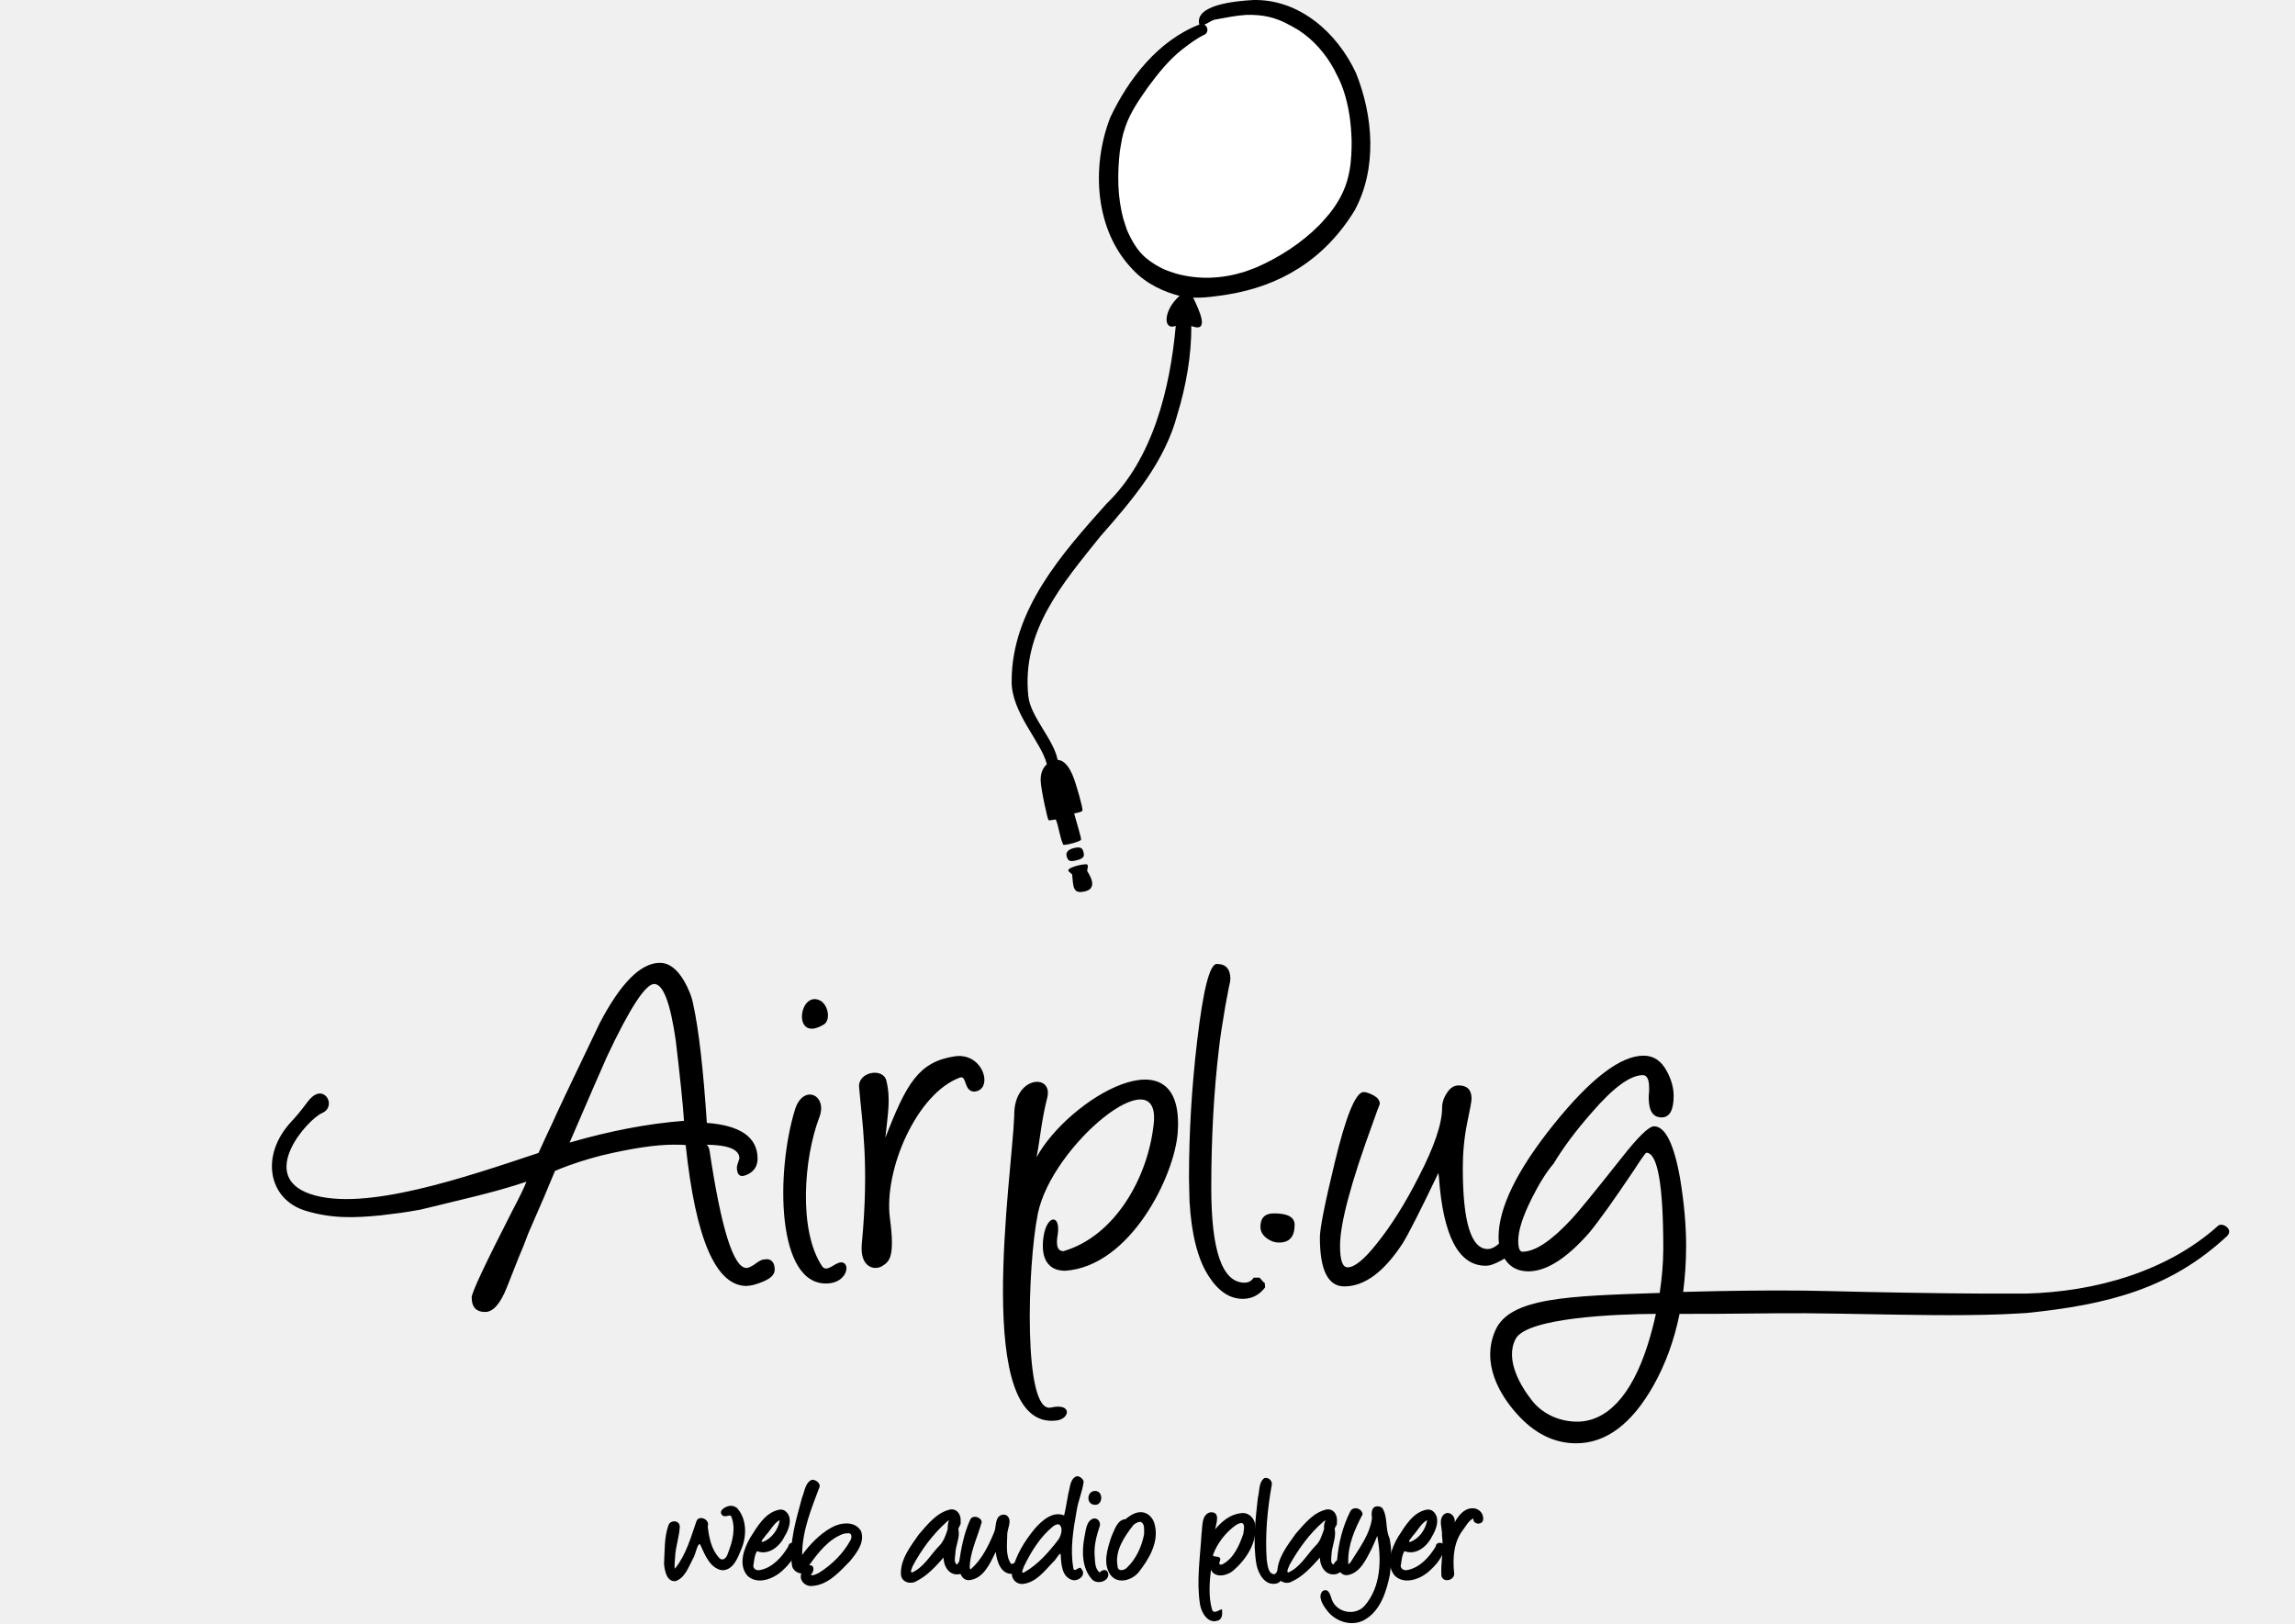
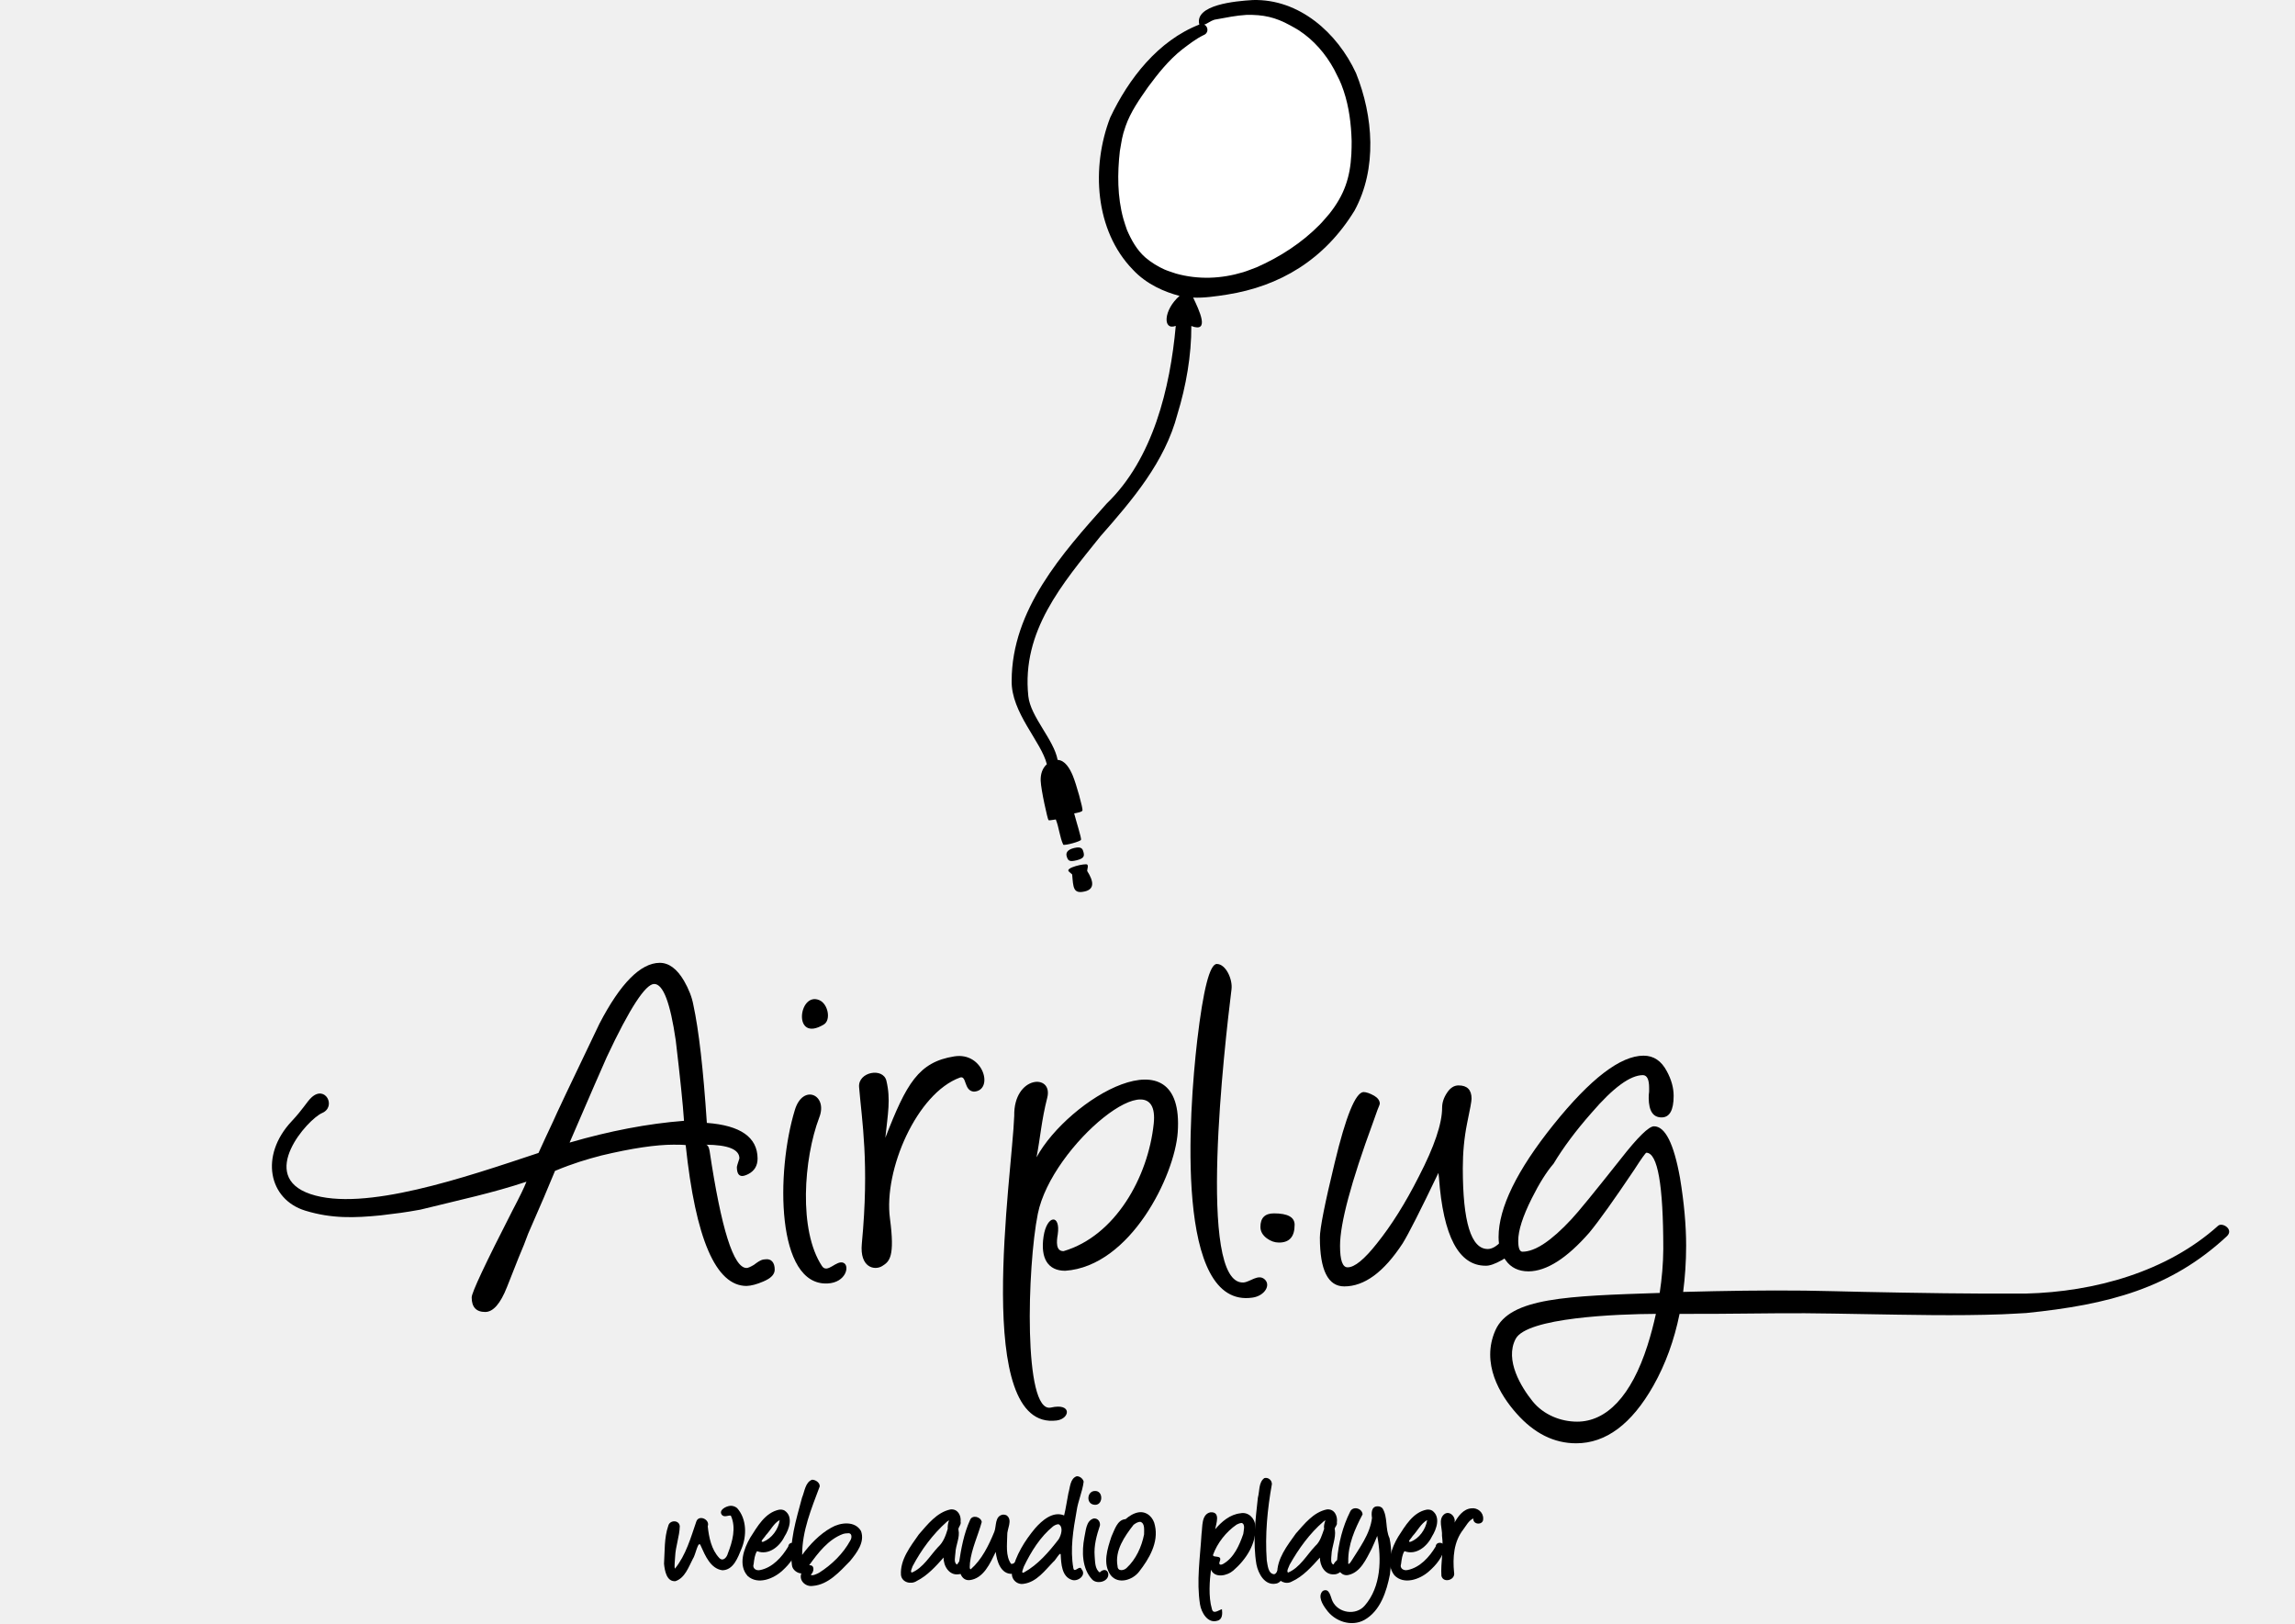
<svg xmlns="http://www.w3.org/2000/svg" xmlns:xlink="http://www.w3.org/1999/xlink" width="1414" height="1000" id="svg2" version="1.1">
  <defs id="defs4">
    <linearGradient id="linearGradient6790">
      <stop style="stop-color:#000000;stop-opacity:1;" offset="0" id="stop6792" />
      <stop id="stop6798" offset="0.5" style="stop-color:#000000;stop-opacity:0;" />
      <stop style="stop-color:#000000;stop-opacity:1;" offset="1" id="stop6794" />
    </linearGradient>
    <linearGradient id="linearGradient6771">
      <stop style="stop-color:#000000;stop-opacity:0;" offset="0" id="stop6773" />
      <stop style="stop-color:#000000;stop-opacity:1;" offset="1" id="stop6775" />
    </linearGradient>
    <linearGradient id="linearGradient6432">
      <stop style="stop-color:#cee3ea;stop-opacity:1;" offset="0" id="stop6434" />
      <stop style="stop-color:#ffffff;stop-opacity:1;" offset="1" id="stop6436" />
    </linearGradient>
    <radialGradient xlink:href="#linearGradient6771" id="radialGradient6777" cx="961" cy="296.5" fx="961" fy="296.5" r="961" gradientTransform="matrix(1,0,0,0.6170655,2,413.0401)" gradientUnits="userSpaceOnUse" />
  </defs>
  <g id="layer1" transform="translate(831.0945,-154.9355)">
    <g id="g6552" transform="matrix(5.655109,0,0,5.655109,3811.977,-5310.254)">
      <path id="path4198" d="m -749.168,1071.312 c -2.08,0.019 -4.274,2.225 -6.566,6.635 -3.139,6.529 -4.814,10.086 -5.046,10.644 -0.616,1.31 -1.147,2.451 -1.59,3.433 -8.027,2.67 -19.023,6.447 -24.846,4.48 -5.823,-1.967 -0.312,-8.148 1.273,-8.83 1.585,-0.683 0.339,-3.1 -1.17,-1.686 -0.513,0.481 -0.875,1.222 -2.154,2.587 -3.511,3.748 -2.508,8.518 1.494,9.739 2.882,0.879 5.343,0.796 8.239,0.507 1.928,-0.237 2.37,-0.273 4.308,-0.622 4.328,-1.071 7.874,-1.815 11.543,-3.041 -0.254,0.652 -0.75,1.664 -1.521,3.133 -2.966,5.797 -4.447,8.949 -4.447,9.469 0,1.059 0.492,1.59 1.475,1.59 0.867,0 1.66,-0.908 2.373,-2.719 0.443,-1.136 0.863,-2.201 1.267,-3.203 0.424,-0.982 0.767,-1.852 1.037,-2.604 1.326,-3.021 2.287,-5.266 2.926,-6.843 1.919,-0.807 3.48,-1.268 5.069,-1.682 3.313,-0.79 5.93,-1.175 7.856,-1.175 0.635,0 1.082,0.01 1.313,0.047 1.078,10.226 3.284,15.344 6.635,15.344 0.501,-0.019 1.107,-0.176 1.82,-0.484 0.828,-0.347 1.244,-0.77 1.244,-1.29 0,-0.385 -0.084,-0.687 -0.276,-0.899 -0.173,-0.191 -0.429,-0.27 -0.737,-0.23 -0.192,0.019 -0.315,0.029 -0.392,0.069 -0.212,0.077 -0.506,0.26 -0.852,0.53 -0.385,0.231 -0.653,0.346 -0.806,0.346 -1.425,0 -2.761,-4.251 -4.032,-12.764 -0.077,-0.443 -0.222,-0.668 -0.415,-0.668 2.446,0.019 3.663,0.515 3.663,1.497 -0.193,0.578 -0.277,0.882 -0.276,0.922 -6e-5,0.655 0.191,0.991 0.576,0.991 0.173,0 0.398,-0.073 0.668,-0.207 0.674,-0.347 1.014,-0.915 1.014,-1.705 -0.019,-2.311 -1.87,-3.601 -5.529,-3.871 -0.385,-5.835 -0.877,-10.125 -1.474,-12.879 -0.154,-0.828 -0.494,-1.698 -1.014,-2.603 -0.77,-1.31 -1.648,-1.958 -2.65,-1.958 z m -0.599,2.304 c 0.982,1e-4 1.753,2.049 2.35,6.152 0.481,4.064 0.783,6.983 0.899,8.755 -3.948,0.308 -8.092,1.102 -12.464,2.373 2.215,-5.123 3.554,-8.233 4.055,-9.331 2.484,-5.296 4.217,-7.949 5.161,-7.949 z" style="font-size:12px;font-style:normal;font-variant:normal;font-weight:normal;font-stretch:normal;line-height:125%;letter-spacing:0px;word-spacing:0px;fill:#000000;fill-opacity:1;stroke:none;font-family:Angelina;-inkscape-font-specification:Angelina" />
      <path style="font-size:12px;font-style:normal;font-variant:normal;font-weight:normal;font-stretch:normal;line-height:125%;letter-spacing:0px;word-spacing:0px;fill:#000000;fill-opacity:1;stroke:none;font-family:Angelina;-inkscape-font-specification:Angelina" d="m -734.439,1087.335 c 0.889,-2.903 3.634,-1.636 2.654,0.832 -1.695,4.473 -2.272,12.316 0.302,16.183 0.587,0.882 1.58,-0.716 2.354,-0.348 0.693,0.329 0.253,2.147 -1.747,2.243 -5.613,0.269 -5.637,-12.142 -3.563,-18.909 z m 2.646,-11.966 c 0.976,0.401 1.312,2.172 0.514,2.657 -3.424,2.081 -2.775,-3.587 -0.514,-2.657 z" id="path4200" />
      <path d="m -727.443,1084.855 c -0.135,-1.672 2.623,-2.173 2.976,-0.693 0.484,2.033 0.156,3.571 -0.115,6.211 2.292,-5.912 3.618,-8.252 7.511,-8.869 3.214,-0.509 4.34,3.725 2.138,3.842 -1.13,-0.088 -0.761,-1.81 -1.526,-1.532 -4.688,1.708 -8.325,10.053 -7.622,15.345 0.557,4.201 -0.05,4.694 -0.844,5.188 -0.832,0.517 -2.467,0.17 -2.22,-2.43 0.837,-8.806 -0.008,-13.49 -0.297,-17.063 z" style="font-size:12px;font-style:normal;font-variant:normal;font-weight:normal;font-stretch:normal;line-height:125%;letter-spacing:0px;word-spacing:0px;fill:#000000;fill-opacity:1;stroke:none;font-family:Angelina;-inkscape-font-specification:Angelina" id="path4202" />
      <path d="m -710.54,1087.982 c -0.079,-4.405 4.279,-4.648 3.596,-1.968 -0.634,2.486 -0.743,4.304 -1.166,6.482 3.436,-6.325 16.162,-13.951 15.383,-2.72 -0.326,4.694 -5.124,14.591 -12.258,15.085 -1.887,0 -2.716,-1.355 -2.36,-3.731 0.359,-2.396 1.875,-2.472 1.546,-0.227 -0.136,0.768 -0.227,1.838 0.636,1.82 5.624,-1.658 9.209,-8.035 9.822,-13.896 0.771,-7.369 -11.118,2.328 -12.63,9.832 -1.151,5.711 -1.6,21.715 1.409,21.108 2.361,-0.544 2.1,1.214 0.661,1.402 -9.238,1.211 -4.853,-26.859 -4.639,-33.187 z" style="font-size:12px;font-style:normal;font-variant:normal;font-weight:normal;font-stretch:normal;line-height:125%;letter-spacing:0px;word-spacing:0px;fill:#000000;fill-opacity:1;stroke:none;font-family:Angelina;-inkscape-font-specification:Angelina" id="path4204" />
-       <path d="m -691.499,1094.691 c 0,-4.911 0.298,-9.89 0.896,-14.936 0.655,-5.566 1.367,-8.339 2.138,-8.32 0.982,0 1.473,0.549 1.473,1.647 0,0.154 -0.058,0.472 -0.174,0.953 l -0.376,1.993 c -0.347,2.003 -0.578,3.544 -0.693,4.622 -0.558,4.661 -0.838,9.726 -0.838,15.195 0,6.856 1.204,10.294 3.611,10.313 0.443,0 0.78,-0.183 1.011,-0.549 l 0.635,0 0.491,0.549 0,-0.057 0.058,0.057 c 0.039,0.115 0.058,0.289 0.058,0.52 -0.636,0.828 -1.444,1.242 -2.427,1.242 -1.425,0 -2.667,-0.828 -3.727,-2.484 -1.175,-1.81 -1.868,-4.526 -2.08,-8.147 0,-0.231 -0.01,-0.645 -0.029,-1.242 -0.02,-0.597 -0.029,-1.05 -0.029,-1.358" style="font-size:12px;font-style:normal;font-variant:normal;font-weight:normal;font-stretch:normal;line-height:125%;letter-spacing:0px;word-spacing:0px;fill:#000000;fill-opacity:1;stroke:none;font-family:Angelina;-inkscape-font-specification:Angelina" id="path4206" />
+       <path d="m -690.603,1079.756 c 0.657,-5.566 1.367,-8.328 2.138,-8.32 0.982,0.011 1.733,1.665 1.598,2.755 -0.737,5.962 -3.798,32.206 1.295,31.947 0.708,-0.036 1.615,-0.973 2.315,-0.343 0.7,0.63 4.7e-4,1.79 -1.3,1.987 -8.516,1.293 -6.957,-20.131 -6.046,-28.026 z" style="font-size:12px;font-style:normal;font-variant:normal;font-weight:normal;font-stretch:normal;line-height:125%;letter-spacing:0px;word-spacing:0px;fill:#000000;fill-opacity:1;stroke:none;font-family:Angelina;-inkscape-font-specification:Angelina" id="path4206" />
      <path d="m -683.717,1100.081 c 0,-0.982 0.491,-1.473 1.473,-1.473 1.502,0 2.253,0.414 2.253,1.242 0,1.31 -0.578,1.955 -1.733,1.936 -0.443,0 -0.876,-0.154 -1.3,-0.462 -0.462,-0.347 -0.693,-0.761 -0.693,-1.242" style="font-size:12px;font-style:normal;font-variant:normal;font-weight:normal;font-stretch:normal;line-height:125%;letter-spacing:0px;word-spacing:0px;fill:#000000;fill-opacity:1;stroke:none;font-family:Angelina;-inkscape-font-specification:Angelina" id="path4208" />
      <path d="m -677.24,1101.249 c 0,-1.002 0.539,-3.727 1.618,-8.175 1.213,-5.046 2.253,-7.607 3.12,-7.684 0.308,0 0.703,0.135 1.184,0.404 0.385,0.231 0.587,0.51 0.607,0.838 -4e-5,0.077 -0.087,0.318 -0.26,0.722 l -0.462,1.3 c -2.407,6.548 -3.611,11.045 -3.611,13.491 0,1.579 0.279,2.359 0.838,2.34 0.751,0 1.81,-0.867 3.178,-2.6 1.579,-1.964 3.101,-4.391 4.564,-7.28 1.695,-3.274 2.542,-5.778 2.542,-7.511 0,-0.558 0.183,-1.107 0.549,-1.647 0.347,-0.52 0.761,-0.78 1.242,-0.78 0.944,0 1.416,0.481 1.416,1.444 0,0.27 -0.164,1.175 -0.491,2.716 -0.308,1.541 -0.462,3.159 -0.462,4.853 0,5.874 0.905,8.811 2.716,8.811 0.443,0 0.915,-0.26 1.415,-0.78 0.231,-0.192 0.549,-0.443 0.953,-0.751 0.443,0.347 0.664,0.635 0.664,0.867 0,0.674 -0.482,1.29 -1.444,1.849 -0.79,0.443 -1.396,0.655 -1.82,0.635 -2.927,0 -4.622,-3.207 -5.084,-9.62 l -0.058,-0.491 c -1.964,4.102 -3.264,6.664 -3.9,7.684 -2.041,3.12 -4.16,4.68 -6.355,4.68 -1.772,0 -2.658,-1.772 -2.658,-5.316" style="font-size:12px;font-style:normal;font-variant:normal;font-weight:normal;font-stretch:normal;line-height:125%;letter-spacing:0px;word-spacing:0px;fill:#000000;fill-opacity:1;stroke:none;font-family:Angelina;-inkscape-font-specification:Angelina" id="path4210" />
      <path id="path4212" d="m -641.966,1081.426 c -2.523,0 -5.79,2.503 -9.815,7.511 -3.987,4.969 -5.99,9.06 -5.99,12.257 0,1.021 0.263,1.861 0.783,2.534 0.559,0.789 1.39,1.198 2.488,1.198 1.964,-0.019 4.166,-1.423 6.612,-4.216 1.098,-1.329 2.731,-3.63 4.907,-6.866 0.79,-1.232 1.236,-1.843 1.313,-1.843 1.233,0.019 1.843,3.511 1.843,10.483 -0.01,1.589 -0.148,3.187 -0.392,4.792 -9.999,0.335 -16.326,0.493 -17.905,4.078 -1.579,3.585 0.492,7.021 2.307,9.054 1.926,2.176 4.09,3.249 6.497,3.249 3.236,0 6.04,-2.087 8.409,-6.267 1.319,-2.337 2.272,-4.947 2.857,-7.833 0.192,7e-4 0.384,-6e-4 0.576,0 4.355,0.02 8.708,-0.083 13.063,-0.069 2.187,0.01 4.15,0.061 6.336,0.092 5.055,0.082 10.106,0.206 15.16,0.023 0.878,-0.032 1.749,-0.095 2.626,-0.138 8.987,-0.909 15.758,-2.69 21.864,-8.363 0.803,-0.746 -0.496,-1.554 -0.951,-1.145 -5.567,5.008 -13.44,7.204 -20.959,7.389 -5.899,0.035 -11.796,-0.065 -17.694,-0.184 -1.668,-0.035 -4.72,-0.12 -6.382,-0.138 -4.37,-0.049 -8.741,0.023 -13.109,0.138 -0.046,0 -0.092,0 -0.138,0 0.204,-1.6 0.323,-3.27 0.323,-5.022 0,-2.253 -0.225,-4.719 -0.668,-7.396 -0.674,-3.756 -1.621,-5.622 -2.834,-5.622 -0.559,0 -1.768,1.179 -3.617,3.548 -2.87,3.621 -4.656,5.815 -5.368,6.566 -2.196,2.369 -3.978,3.548 -5.345,3.548 -0.308,0 -0.461,-0.408 -0.461,-1.198 0,-1.117 0.492,-2.643 1.474,-4.608 0.828,-1.656 1.622,-2.912 2.373,-3.779 1.04,-1.733 2.414,-3.588 4.147,-5.552 2.35,-2.735 4.212,-4.101 5.599,-4.101 0.443,0.02 0.668,0.477 0.668,1.382 l 0,0.415 c -0.038,0.25 -0.046,0.483 -0.046,0.714 0.019,1.406 0.481,2.097 1.405,2.097 0.867,0 1.313,-0.771 1.313,-2.35 0,-0.886 -0.256,-1.786 -0.737,-2.672 -0.597,-1.136 -1.437,-1.705 -2.534,-1.705 z m 1.336,28.131 c -0.252,1.145 -0.552,2.302 -0.922,3.456 -1.753,5.489 -4.454,8.286 -7.66,8.286 -1.772,-10e-5 -3.652,-0.727 -4.861,-2.229 -1.209,-1.502 -3.058,-4.473 -1.838,-6.789 1.22,-2.316 11.007,-2.707 15.281,-2.724 z" style="font-size:12px;font-style:normal;font-variant:normal;font-weight:normal;font-stretch:normal;line-height:125%;letter-spacing:0px;word-spacing:0px;fill:#000000;fill-opacity:1;stroke:none;font-family:Angelina;-inkscape-font-specification:Angelina" />
    </g>
    <path style="fill:#ffffff;fill-opacity:1;stroke:none" d="m -88.366,164.894 -2.931,8.792 -21.002,13.188 -20.026,24.91 -13.188,32.725 0,34.678 6.35,27.352 28.817,22.468 32.236,2.931 39.074,-16.118 L -4.356,287 7.366,253.299 4.436,211.294 -16.567,176.616 -42.942,161.475 -69.805,159.033 z" id="path3934" />
    <path style="fill:#000000;fill-opacity:1;stroke:none" d="m -59.189,154.957 c -10.811,0.651 -36.096,2.919 -32.983,15.11 -25.346,9.893 -43.561,33.298 -54.914,57.331 -11.74,30.371 -9.569,69.473 13.987,93.682 8.474,9.13 19.802,13.831 28.752,16.146 -9.966,8.678 -10.473,21.61 -2.331,18.477 -3.475,38.405 -14.019,81.991 -42.567,109.482 -27.481,30.752 -58.438,65.402 -58.54,109.137 -0.391,19.611 18.347,37.659 21.672,51.46 -2.797,2.459 -3.939,6.177 -3.799,10.188 0.197,5.632 4.319,24 4.835,24.262 0.517,0.262 1.847,-0.065 4.49,-0.432 2.017,5.049 2.381,10.783 4.576,15.542 1.184,0.64 10.645,-1.988 10.965,-3.022 0.32,-1.034 -2.821,-10.808 -4.231,-16.232 2.046,-0.524 4.625,-0.718 5.094,-1.813 0.469,-1.095 -3.836,-16.436 -5.958,-21.499 -1.82,-4.345 -4.731,-9.446 -9.325,-9.67 -2.326,-12.574 -16.721,-26.493 -18.064,-39.287 -4.209,-40.1 20.944,-69.204 44.398,-98.429 19.658,-22.383 39.761,-45.739 47.488,-75.291 5.264,-17.054 8.671,-36.419 8.548,-54.309 11.716,4.52 4.799,-9.802 1.122,-17.528 6.249,0.367 14.326,-0.791 20.809,-1.813 32.518,-5.127 60.057,-21.409 78.658,-51.805 C 17.52,258.818 15.043,226.483 4.359,199.941 -7.088,175.231 -30.542,154.178 -59.189,154.957 z m -3.972,9.152 c 10.308,-0.22 17.876,1.397 27.025,6.476 1.731,0.99 3.599,1.928 5.267,3.022 9.256,6.069 16.471,14.417 21.758,24.09 2.752,5.489 3.891,7.313 5.871,13.21 3.36,10.007 4.613,20.407 4.922,30.911 -0.011,2.719 -0.025,5.401 -0.173,8.116 -0.783,14.615 -4.37,25.071 -13.469,36.609 -1.97,2.23 -3.875,4.61 -5.958,6.735 -11.045,11.268 -24.552,19.988 -38.94,26.334 -2.752,0.979 -5.492,2.177 -8.289,3.022 -13.597,4.107 -27.632,4.67 -41.358,0.863 -2.331,-0.82 -4.815,-1.517 -7.08,-2.504 -3.854,-1.678 -8.638,-4.628 -11.829,-7.425 -5.24,-4.593 -8.569,-10.627 -11.311,-16.923 -0.78,-2.344 -1.588,-4.526 -2.245,-6.907 -3.723,-13.49 -3.717,-27.909 -2.159,-41.703 1.253,-6.941 1.244,-8.784 3.54,-15.369 3.068,-8.8 8.526,-16.507 13.815,-24.09 6.211,-8.38 12.753,-16.629 20.981,-23.14 4.206,-3.176 8.366,-6.477 13.124,-8.807 3.547,-1.33 2.998,-5.346 0.518,-6.562 0.446,-0.115 0.92,-0.211 1.381,-0.518 1.917,-1.07 3.808,-2.425 6.044,-2.677 6.162,-1.123 12.292,-2.396 18.564,-2.763 z" id="path5920" />
    <path style="font-size:40.15px;font-style:normal;font-variant:normal;font-weight:normal;font-stretch:normal;line-height:125%;letter-spacing:0px;word-spacing:0px;fill:#000000;fill-opacity:1;stroke:none;font-family:Garamond Premier Pro;-inkscape-font-specification:Garamond Premier Pro" d="m -170.507,693.683 c 0.68,7.986 0.561,12.132 7.748,10.475 6.01,-1.386 5.692,-6.041 1.497,-12.624 -0.011,-1.347 0.92,-3.006 0.032,-3.943 -0.875,-0.923 -14.137,1.941 -11.262,4.345" id="path4990" />
    <path style="font-size:15.521px;font-style:normal;font-variant:normal;font-weight:bold;font-stretch:normal;line-height:125%;letter-spacing:0px;word-spacing:0px;fill:#000000;fill-opacity:1;stroke:none;font-family:Angelina;-inkscape-font-specification:Angelina" d="m -381.204,1082.674 c -2.533,0.204 -7.453,2.664 -5.068,5.658 1.572,1.612 3.888,0.058 5.454,0.385 3.407,7.293 1.025,16.054 -1.818,23.248 -0.591,2.402 -2.998,5.274 -5.318,2.818 -4.837,-5.166 -6.346,-12.652 -7.09,-19.521 1.554,-4.106 -5.359,-7.343 -6.999,-3.023 -3.45,10.001 -6.402,20.755 -13.226,29.157 -0.518,-1.48 0.083,-5.118 0.136,-7.363 0.238,-6.318 2.716,-12.512 2.863,-18.771 -0.32,-4.042 -6.225,-3.962 -7.09,-0.272 -2.567,7.406 -2.109,15.575 -2.613,23.339 0.383,4.123 1.548,11.264 7.068,10.749 5.839,-1.976 8.074,-8.726 10.685,-13.717 1.667,-2.108 3.347,-12.621 5,-7.813 2.64,5.88 5.972,13.875 13.222,14.826 6.854,-0.113 9.58,-7.989 11.749,-13.249 3.334,-7.964 3.275,-18.384 -2.682,-25.044 -1.185,-0.978 -2.715,-1.545 -4.272,-1.409 z" id="path6661" />
    <path style="font-size:15.521px;font-style:normal;font-variant:normal;font-weight:bold;font-stretch:normal;line-height:125%;letter-spacing:0px;word-spacing:0px;fill:#000000;fill-opacity:1;stroke:none;font-family:Angelina;-inkscape-font-specification:Angelina" d="m -351.001,1085.037 c -8.697,1.768 -13.477,10.406 -17.885,17.294 -3.952,6.823 -7.585,16.876 -1.545,23.589 6.362,5.666 16.071,1.654 21.521,-3.454 4.253,-3.877 8.322,-8.995 9.09,-14.772 -0.682,-2.825 -5.263,-3.22 -5.613,0.058 -3.837,6.46 -9.657,12.972 -17.34,14.499 -2.453,0.581 -4.944,-1.065 -3.977,-3.749 0.296,-2.604 0.743,-6.094 2.113,-7.886 7.064,2.751 13.976,-2.902 16.885,-9.022 2.942,-4.524 5.569,-12.393 0.022,-16.022 -0.994,-0.543 -2.14,-0.678 -3.273,-0.52 z m 0.295,6.409 c -0.743,5.651 -4.86,11.278 -10.158,13.385 -2.736,0.475 1.144,-2.954 1.62,-4.058 2.853,-2.944 4.912,-7.405 8.538,-9.327 z" id="path6663" />
    <path style="font-size:15.521px;font-style:normal;font-variant:normal;font-weight:bold;font-stretch:normal;line-height:125%;letter-spacing:0px;word-spacing:0px;fill:#000000;fill-opacity:1;stroke:none;font-family:Angelina;-inkscape-font-specification:Angelina" d="m -330.73,1066.583 c -4.267,1.557 -4.627,7.389 -6.227,11.068 -3.568,13.511 -8.099,27.505 -6.204,41.61 0.288,2.986 3.518,5.032 5.795,5.045 -1.676,4.433 2.677,8.431 7.045,7.704 9.6,-0.752 16.583,-8.787 22.907,-15.249 4.113,-5.021 9.361,-11.699 6.795,-18.566 -3.733,-6.428 -12.684,-5.309 -18.226,-2.114 -7.24,3.977 -13.422,10.536 -18.021,16.84 -0.084,-14.75 5.749,-28.638 10.817,-42.201 0.128,-2.378 -2.574,-4.099 -4.681,-4.136 z m 21.726,33.02 c 2.914,-0.6 2.949,2.639 1.818,4.409 -4.437,8.166 -11.51,15.021 -19.294,19.93 -1.313,0.674 -4.261,2.148 -5.068,1.159 2.04,-1.619 2.638,-6.14 -1,-5.818 5.486,-7.642 11.815,-15.944 20.908,-19.294 0.858,-0.266 1.739,-0.373 2.636,-0.385 z" id="path6665" />
    <path style="font-size:15.521px;font-style:normal;font-variant:normal;font-weight:bold;font-stretch:normal;line-height:125%;letter-spacing:0px;word-spacing:0px;fill:#000000;fill-opacity:1;stroke:none;font-family:Angelina;-inkscape-font-specification:Angelina" d="m -245.509,1084.9 c -8.407,1.791 -14.105,9.253 -19.494,15.411 -5.115,7.352 -11.631,15.528 -10.981,24.994 0.56,4.581 6.163,6.01 9.704,3.682 6.618,-3.315 11.838,-9.147 16.567,-14.453 -0.167,5.083 3.391,11.141 9.158,10.318 3.967,-0.066 8.267,-6.178 4.545,-9.068 -2.534,-0.963 -4.366,1.363 -5.409,3.069 -2.282,-0.989 -1.095,-5.121 -1.023,-7.136 0.146,-4.764 2.926,-9.601 1.886,-14.294 -0.398,-1.399 1.858,-3.066 1.318,-4.977 0.429,-3.914 -1.821,-8.056 -6.272,-7.545 z m -0.886,6.817 c -0.697,1.667 -0.848,3.645 -0.795,5.205 -1.224,4.017 -2.635,8.148 -5.909,11.118 -5.053,5.398 -9.118,12.761 -16.157,15.744 -1.333,-0.232 0.21,-2.927 0.432,-3.864 5.348,-10.149 12.437,-19.722 21.044,-27.384 0.273,-0.119 1.255,-1.052 1.386,-0.818 z" id="path6667" />
    <path style="font-size:15.521px;font-style:normal;font-variant:normal;font-weight:bold;font-stretch:normal;line-height:125%;letter-spacing:0px;word-spacing:0px;fill:#000000;fill-opacity:1;stroke:none;font-family:Angelina;-inkscape-font-specification:Angelina" d="m -213.375,1088.127 c -4.931,1.015 -3.704,7.084 -5.113,10.59 -3.441,8.338 -7.645,17.025 -14.499,23.043 -1.069,0 -0.439,-2.895 -0.5,-3.908 0.958,-8.641 5.007,-16.942 7.272,-25.249 -0.566,-3.22 -5.937,-4.645 -7.227,-1.136 -3.777,8.283 -5.457,17.5 -6.818,26.475 -0.231,4.182 1.004,10.871 6.454,10.522 8.733,-0.934 12.762,-10.456 16.203,-17.385 0.651,5.68 3.131,13.886 10.181,13.498 3.26,-0.328 8.425,-3.942 5.727,-7.499 -2.097,-3.597 -3.979,2.065 -6.5,1.296 -3.405,-4.881 -2.389,-11.754 -2.318,-17.521 -0.258,-3.897 3.601,-9.382 -0.386,-12.295 -0.743,-0.362 -1.643,-0.526 -2.477,-0.43 z" id="path6669" />
    <path style="font-size:15.521px;font-style:normal;font-variant:normal;font-weight:bold;font-stretch:normal;line-height:125%;letter-spacing:0px;word-spacing:0px;fill:#000000;fill-opacity:1;stroke:none;font-family:Angelina;-inkscape-font-specification:Angelina" d="m -167.697,1064.447 c -4.132,1.381 -4.062,6.927 -5.137,10.44 -0.92,4.489 -1.573,9.542 -2.635,13.694 -6.893,-2.821 -13.622,3.11 -17.84,7.909 -6.444,7.721 -12.082,16.711 -14.158,26.657 -1.112,4.391 2.827,8.45 7.227,7.545 7.805,-1.094 12.928,-8.157 18.044,-13.454 1.426,-0.877 4.358,-6.651 4.631,-4.523 0.288,5.571 0.578,13.627 6.937,15.59 3.638,1.262 9.091,-2.925 5.909,-6.567 -1.09,-2.984 -4.508,2.821 -5.068,-0.727 -2.067,-11.471 -0.071,-23.607 2,-35.066 0.839,-6.15 3.651,-12.104 4.363,-18.203 -0.456,-1.805 -2.401,-3.377 -4.272,-3.295 z m -11.158,29.565 c 3.135,1.72 1.551,6.779 0,9.295 -6.004,7.796 -12.702,15.59 -21.294,20.385 -2.301,1.185 -0.342,-2.653 -0.114,-3.613 4.434,-9.181 10.062,-18.297 17.999,-24.771 1.027,-0.692 2.144,-1.297 3.409,-1.296 z" id="path6671" />
    <path style="font-size:15.521px;font-style:normal;font-variant:normal;font-weight:bold;font-stretch:normal;line-height:125%;letter-spacing:0px;word-spacing:0px;fill:#000000;fill-opacity:1;stroke:none;font-family:Angelina;-inkscape-font-specification:Angelina" d="m -156.879,1073.537 c -4.418,0.458 -5.022,7.41 -0.568,8.386 6.143,1.478 6.617,-9.042 0.568,-8.386 z m -0.455,16.954 c -4.725,1.426 -4.729,7.763 -5.681,11.794 -1.593,8.591 -1.474,18.969 4.772,25.726 3.093,3.367 10.767,1.258 9.954,-3.75 -0.807,-2.923 -3.572,-2.343 -5.227,-0.549 -3.017,-2.001 -2.841,-6.711 -3.136,-10.021 -0.535,-6.519 1.212,-12.791 3.25,-18.885 0.345,-2.397 -1.381,-4.679 -3.932,-4.318 z" id="path6673" />
    <path style="font-size:15.521px;font-style:normal;font-variant:normal;font-weight:bold;font-stretch:normal;line-height:125%;letter-spacing:0px;word-spacing:0px;fill:#000000;fill-opacity:1;stroke:none;font-family:Angelina;-inkscape-font-specification:Angelina" d="m -129.518,1086.672 c -3.078,0.464 -5.958,2.371 -8.09,4.205 -5.226,0.328 -6.836,6.865 -8.704,10.749 -2.434,7.35 -5.585,16.777 -0.477,23.748 4.547,5.897 13.493,3.094 17.476,-2.091 6.163,-7.858 12.199,-18.055 9.795,-28.498 -0.853,-4.812 -4.843,-8.867 -9.999,-8.114 z m 1.114,5.886 c 2.87,0.968 2.144,5.247 2.204,7.704 -1.47,7.598 -5.028,15.373 -10.704,20.634 -1.642,1.718 -5.544,2.372 -5.636,-1 -1.84,-9.686 4.346,-18.431 9.863,-25.544 1.243,-0.91 2.651,-1.883 4.272,-1.795 z" id="path6675" />
    <path style="font-size:15.521px;font-style:normal;font-variant:normal;font-weight:bold;font-stretch:normal;line-height:125%;letter-spacing:0px;word-spacing:0px;fill:#000000;fill-opacity:1;stroke:none;font-family:Angelina;-inkscape-font-specification:Angelina" d="m -85.316,1086.65 c -5.714,1.257 -4.801,8.96 -5.487,13.319 -0.843,14.424 -3.222,29.133 -0.922,43.495 0.789,4.929 4.77,11.888 10.658,10 3.265,-0.752 3.155,-4.456 2.841,-7.114 -2.081,0.593 -5.448,3.469 -6.204,-0.204 -2.219,-7.492 -1.375,-17.794 -0.545,-24.089 2.366,5.448 10.093,3.687 13.726,0.498 7.799,-6.714 14.545,-16.774 13.522,-27.589 -0.14,-4.62 -4.287,-8.717 -9.068,-7.704 -6.398,0.675 -11.642,5.123 -15.613,9.863 0.6,-3.415 3.544,-10.926 -2.909,-10.477 z m 19.294,6.591 c 2.42,0.806 1.093,4.885 0.932,6.772 -2.401,6.939 -5.744,14.712 -12.431,18.476 -1.713,0.896 -2.919,0.464 -2.023,-1.682 1.647,-4.173 -4.106,-1.842 -4.204,-3.841 2.677,-7.416 8.024,-14.198 14.522,-18.703 0.999,-0.532 2.068,-0.972 3.204,-1.023 z" id="path6677" />
    <path style="font-size:15.521px;font-style:normal;font-variant:normal;font-weight:bold;font-stretch:normal;line-height:125%;letter-spacing:0px;word-spacing:0px;fill:#000000;fill-opacity:1;stroke:none;font-family:Angelina;-inkscape-font-specification:Angelina" d="m -52.091,1065.584 c -3.636,2.577 -2.896,8.183 -4,12.044 -1.49,13.558 -3.19,27.616 -0.886,41.134 1.116,5.688 5.115,13.153 11.976,11.84 3.35,-0.492 5.784,-4.741 2.157,-6.997 -1.489,-2.71 -1.083,0.675 -3.157,1.225 -3.885,-0.243 -4.058,-5.75 -4.613,-8.613 -1.14,-15.695 0.39,-31.535 3.159,-46.928 0.04,-2.414 -2.284,-4.347 -4.636,-3.704 z" id="path6679" />
    <path style="font-size:15.521px;font-style:normal;font-variant:normal;font-weight:bold;font-stretch:normal;line-height:125%;letter-spacing:0px;word-spacing:0px;fill:#000000;fill-opacity:1;stroke:none;font-family:Angelina;-inkscape-font-specification:Angelina" d="m -13.64,1084.9 c -8.207,1.702 -13.764,8.892 -19.044,14.839 -5.275,7.399 -11.776,15.553 -11.499,25.135 0.225,4.354 5.394,6.546 9.022,4.431 7.005,-3.139 12.37,-9.323 17.294,-14.727 -0.045,4.913 3.059,10.717 8.681,10.318 4.09,0.108 8.397,-5.348 5.477,-8.84 -2.414,-1.483 -4.873,0.77 -5.75,2.773 -2.06,-0.407 -1.389,-4.091 -1.295,-5.772 0.156,-5.197 2.873,-10.479 2.113,-15.567 -0.717,-1.308 1.655,-2.688 1.227,-4.409 0.614,-4.052 -1.468,-8.719 -6.227,-8.181 z m -0.886,6.817 c -0.579,1.666 -1.079,3.553 -0.727,5.136 -1.36,3.712 -2.343,7.805 -5.517,10.623 -5.274,5.534 -9.403,13.305 -16.731,16.329 -1.192,-0.786 0.62,-3.643 0.977,-4.84 5.569,-9.893 12.37,-19.334 20.998,-26.725 0.18,0 1.042,-0.875 1,-0.52 z" id="path6681" />
    <path style="font-size:15.521px;font-style:normal;font-variant:normal;font-weight:bold;font-stretch:normal;line-height:125%;letter-spacing:0px;word-spacing:0px;fill:#000000;fill-opacity:1;stroke:none;font-family:Angelina;-inkscape-font-specification:Angelina" d="m 17.449,1082.991 c -3.743,0.129 -3.67,4.465 -3.227,7.135 -1.213,10.1 -7.823,18.589 -13.045,27.066 -0.756,1.081 -1.857,2.243 -1.568,0.091 -0.337,-10.477 4.114,-20.463 8.818,-29.361 -0.263,-3.84 -6.13,-5.361 -7.727,-1.523 -4.553,9.096 -7.134,19.338 -7.954,29.521 -0.616,4.173 1.551,10.202 6.659,9.408 7.73,-1.471 11.272,-9.913 14.59,-16.158 1.233,-2.616 2.361,-5.283 3.454,-7.977 2.742,14.348 2.334,31.376 -7.659,42.906 -5.379,6.361 -16.342,4.74 -19.885,-2.659 -1.197,-2.424 -1.806,-8.501 -5.977,-6.341 -3.373,3.138 -0.131,8.496 2.113,11.409 5.067,7.327 15.42,10.947 23.521,6.454 9.895,-5.592 13.65,-17.581 15.726,-28.111 0.881,-7.311 1.33,-15.089 -0.273,-22.271 -2.747,-5.799 -0.938,-12.962 -4.341,-18.408 -0.826,-0.838 -2.039,-1.333 -3.227,-1.182 z" id="path6683" />
    <path style="font-size:15.521px;font-style:normal;font-variant:normal;font-weight:bold;font-stretch:normal;line-height:125%;letter-spacing:0px;word-spacing:0px;fill:#000000;fill-opacity:1;stroke:none;font-family:Angelina;-inkscape-font-specification:Angelina" d="m 47.878,1085.037 c -8.423,1.639 -13.202,10.011 -17.52,16.675 -4.04,6.831 -7.888,16.637 -2.342,23.754 5.801,6.043 15.646,2.562 21.112,-2.273 4.641,-3.967 9.013,-9.293 9.954,-15.431 -0.619,-2.855 -5.316,-3.333 -5.636,0 -3.869,6.482 -9.663,12.923 -17.34,14.476 -2.35,0.554 -4.982,-1.05 -3.977,-3.75 0.334,-2.647 0.759,-6.053 2.114,-7.886 7.126,2.742 13.923,-2.882 16.908,-9.022 2.868,-4.535 5.488,-12.08 0.227,-15.908 -1.037,-0.638 -2.297,-0.8 -3.5,-0.636 z m 0.295,6.613 c -0.885,5.543 -4.883,11.195 -10.204,13.181 -2.536,0.486 0.804,-2.473 1.227,-3.5 3.035,-3.169 5.114,-7.669 8.977,-9.885 l 0,0.204 z" id="path6685" />
    <path style="font-size:15.521px;font-style:normal;font-variant:normal;font-weight:bold;font-stretch:normal;line-height:125%;letter-spacing:0px;word-spacing:0px;fill:#000000;fill-opacity:1;stroke:none;font-family:Angelina;-inkscape-font-specification:Angelina" d="m 75.422,1084.218 c -4.941,0.407 -8.116,4.866 -10.363,8.795 1.008,-3.604 -3.232,-7.821 -6.5,-5.022 -3.701,3.26 -0.846,8.922 -1.213,13.084 1.176,8.235 -0.894,16.548 -0.355,24.731 1.14,4.789 8.753,2.575 7.812,-1.999 -0.924,-9.222 -0.223,-19.027 5.647,-26.528 1.854,-2.445 3.298,-5.511 6.221,-6.834 -0.386,4.103 6.164,4.227 6.045,0.362 0.287,-4.002 -3.366,-7.109 -7.295,-6.591 z" id="path6687" />
    <path style="fill:#000000;fill-opacity:1;stroke:none" d="m -169.261,677.376 c -4.756,1.141 -5.161,3.397 -4.596,5.245 0.807,2.643 1.668,3.44 6.122,2.326 4.454,-1.114 4.833,-2.54 4.236,-4.881 -0.478,-1.877 -1.007,-3.83 -5.763,-2.689 z" id="path3928" />
  </g>
</svg>
